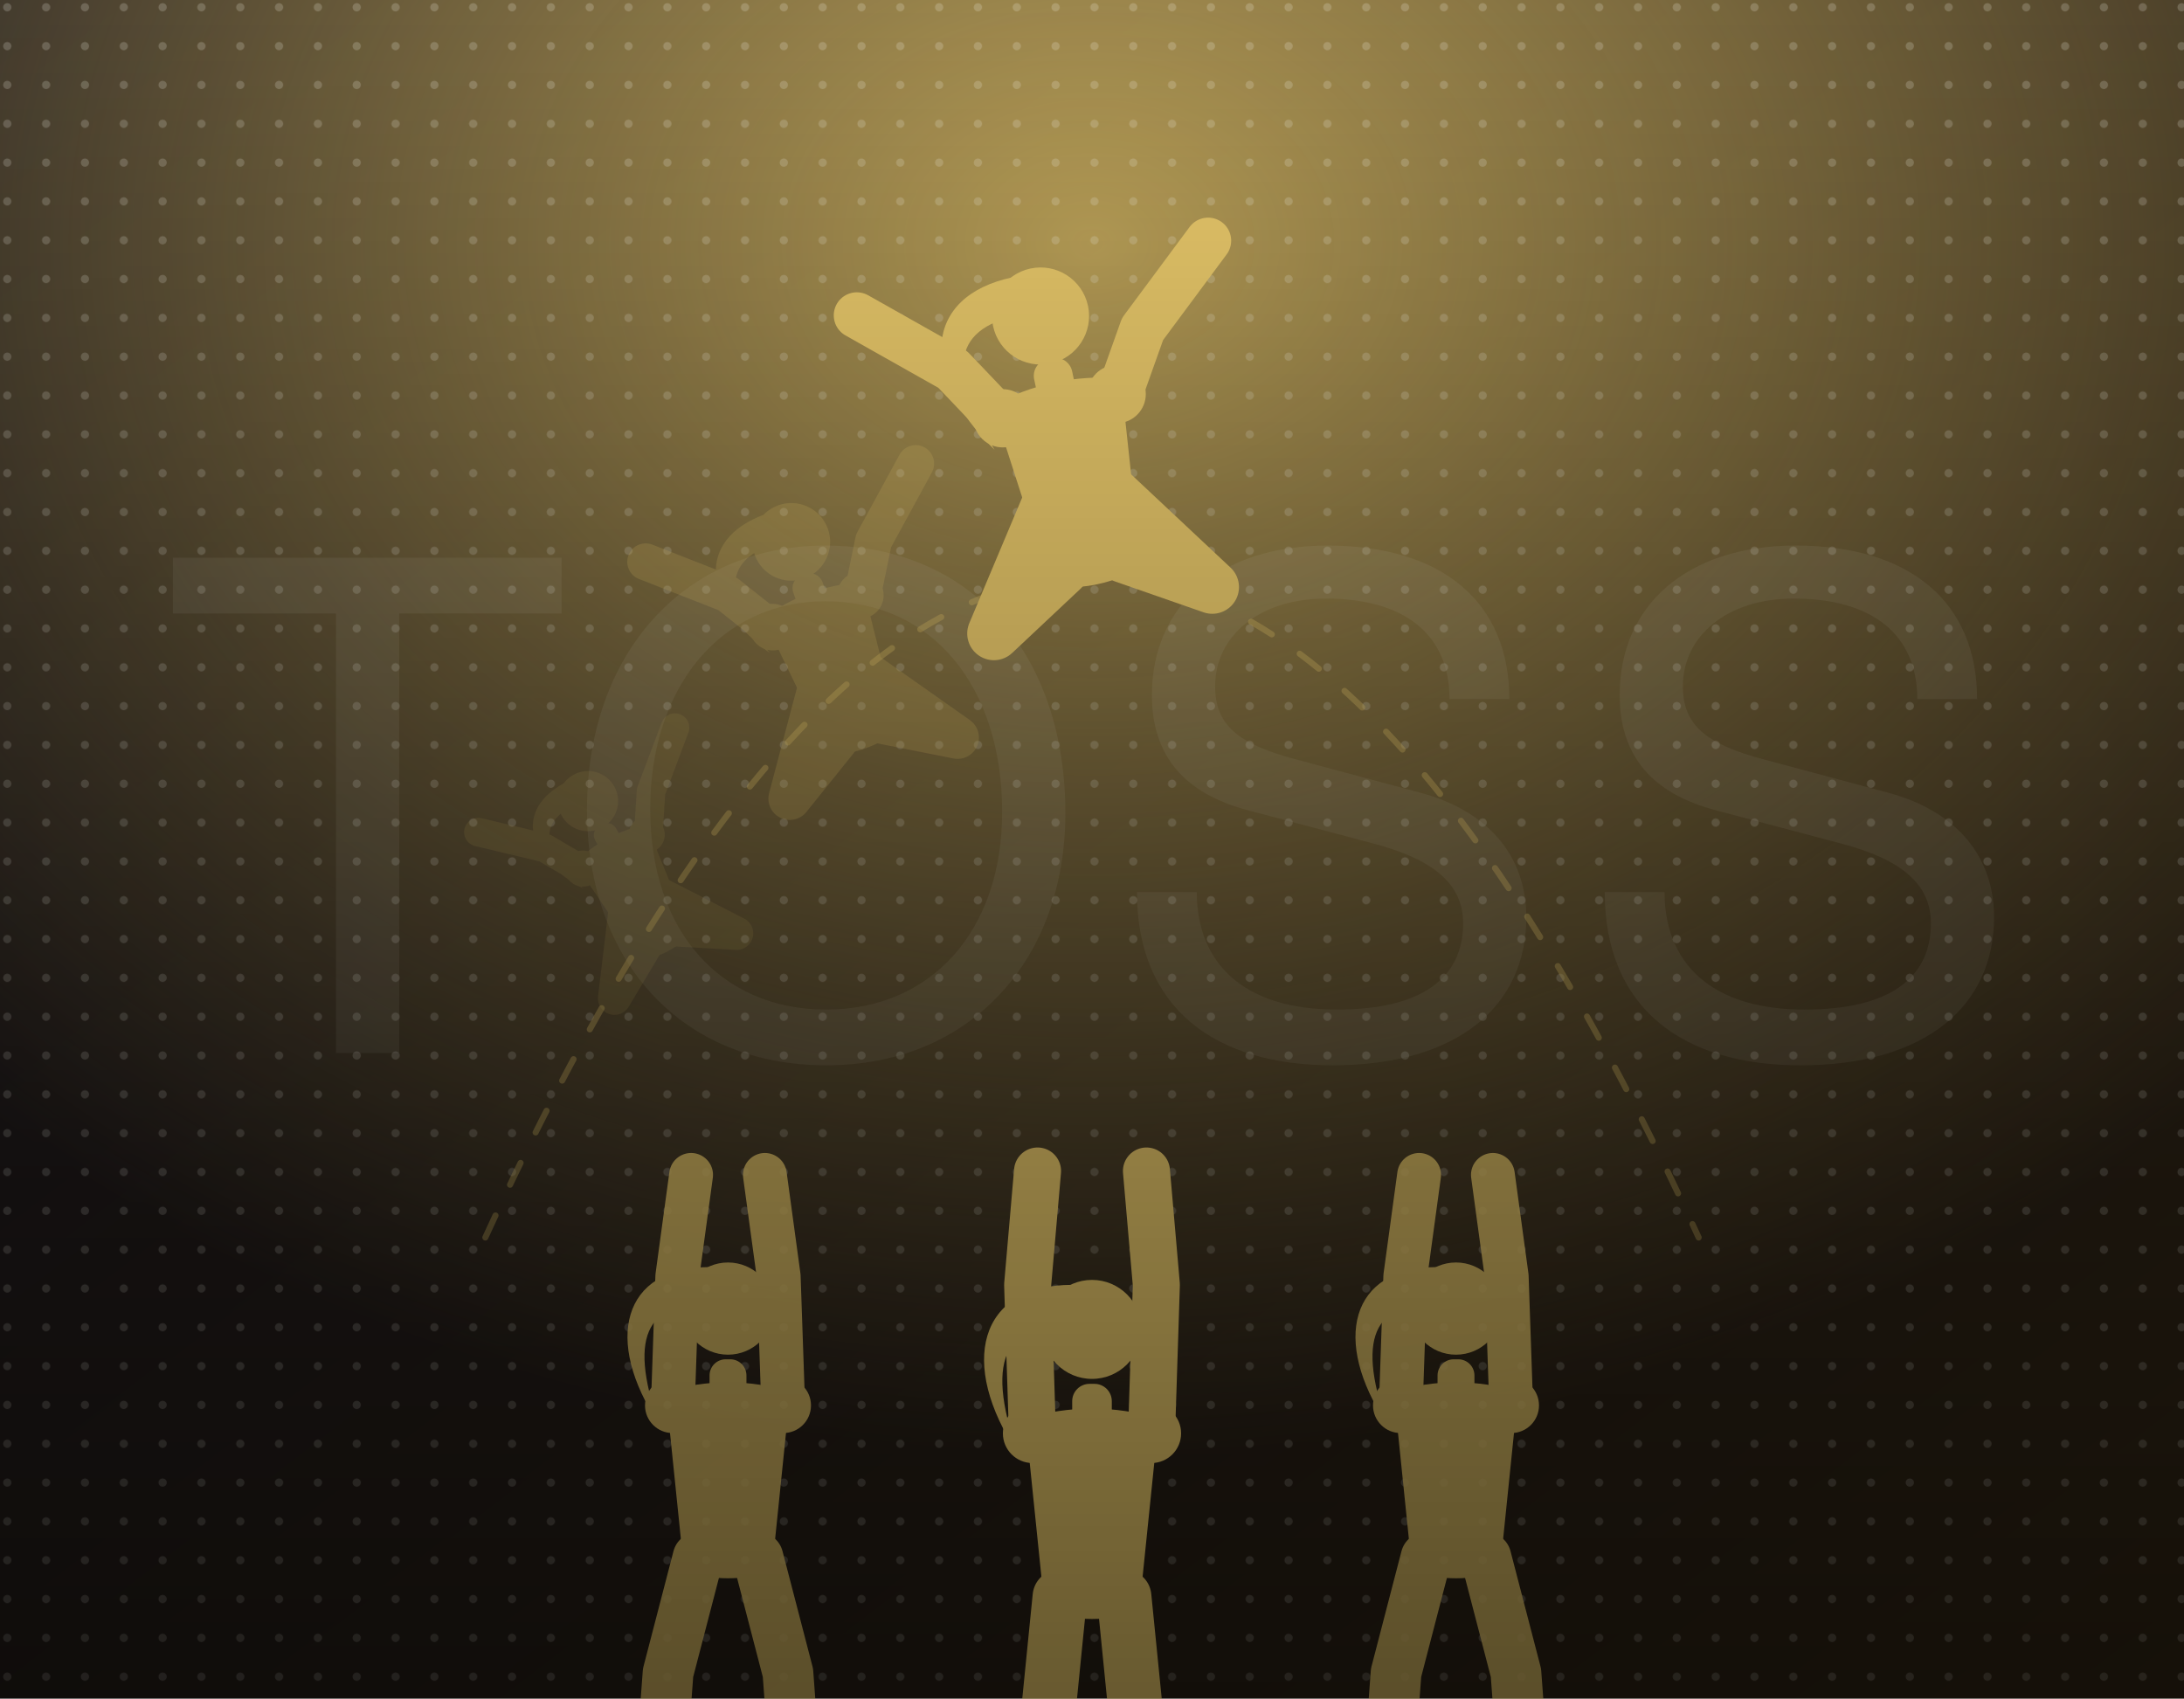
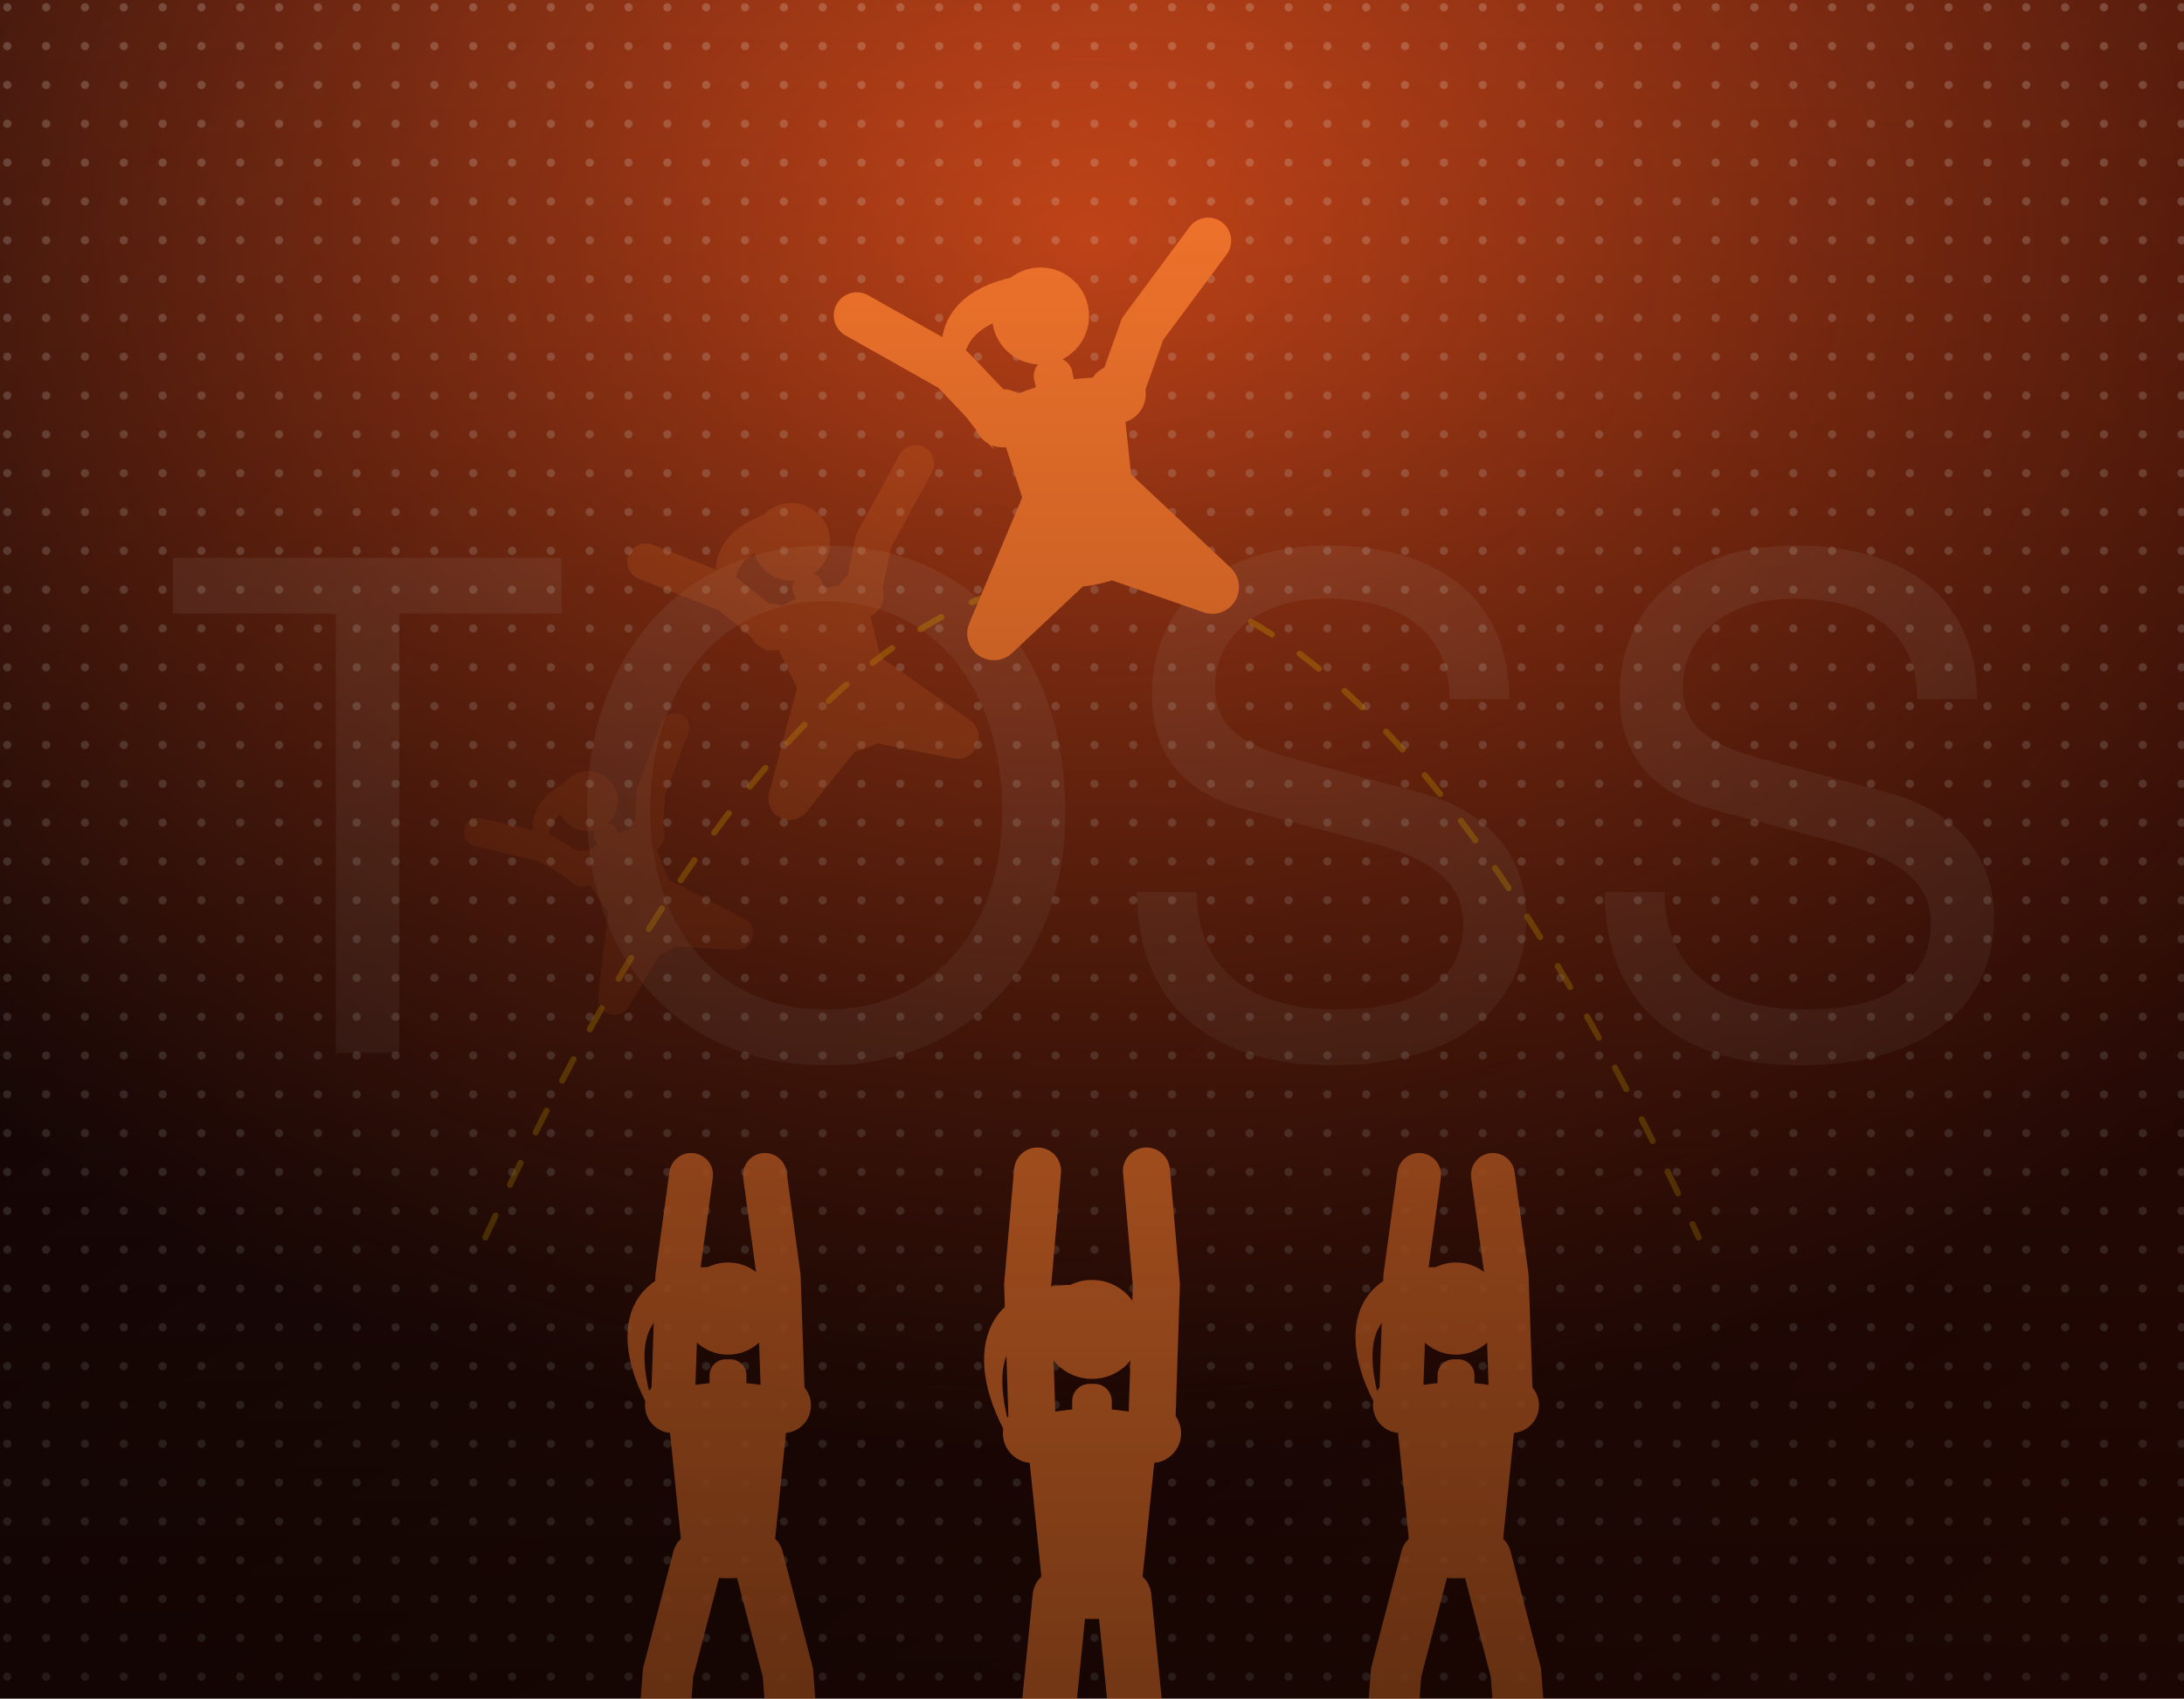
<svg xmlns="http://www.w3.org/2000/svg" viewBox="0 0 900 700" width="900" height="700" role="img" aria-label="TOSS">
  <defs>
    <linearGradient id="bgarttoss" x1="0" y1="0" x2="1" y2="1">
-       <stop offset="0" stop-color="#15131c" />
-       <stop offset="1" stop-color="#2f2413" />
+       <stop offset="0" stop-color="#140809" />
+       <stop offset="1" stop-color="#3d0e06" />
    </linearGradient>
    <radialGradient id="spotarttoss" cx="50%" cy="14%" r="72%">
-       <stop offset="0" stop-color="#e8c86a" stop-opacity=".78" />
-       <stop offset="1" stop-color="#e8c86a" stop-opacity="0" />
+       <stop offset="0" stop-color="#ff5a1f" stop-opacity=".78" />
+       <stop offset="1" stop-color="#ff5a1f" stop-opacity="0" />
    </radialGradient>
    <linearGradient id="fadearttoss" x1="0" y1="0" x2="0" y2="1">
      <stop offset="0" stop-color="#000" stop-opacity="0" />
      <stop offset="1" stop-color="#000" stop-opacity=".55" />
    </linearGradient>
    <pattern id="dotsarttoss" width="16" height="16" patternUnits="userSpaceOnUse">
      <circle cx="3" cy="3" r="1.7" fill="#f7f3e9" opacity=".2" />
    </pattern>
    <clipPath id="cliparttoss">
      <rect width="900" height="700" />
    </clipPath>
  </defs>
  <g clip-path="url(#cliparttoss)">
    <rect width="900" height="700" fill="url(#bgarttoss)" />
    <rect width="900" height="700" fill="url(#spotarttoss)" />
    <rect width="900" height="700" fill="url(#dotsarttoss)" />
    <text x="450" y="434" text-anchor="middle" font-family="Impact, 'Arial Black', 'Helvetica Neue', sans-serif" font-size="280" fill="#f7f3e9" opacity=".08" letter-spacing="6">TOSS</text>
-     <path d="M200 510 Q450 -35 700 510" fill="none" stroke="#e8c86a" stroke-width="2.5" opacity="0.35" stroke-linecap="round" stroke-dasharray="10 14" />
+     <path d="M200 510 Q450 -35 700 510" fill="none" stroke="#f5b700" stroke-width="2.5" opacity="0.35" stroke-linecap="round" stroke-dasharray="10 14" />
    <g transform="translate(450 230) rotate(-12) scale(1)" opacity="1">
-       <g fill="none" stroke="#e8c86a" stroke-width="19" stroke-linecap="round" stroke-linejoin="round">
+       <g fill="none" stroke="#ff7a2e" stroke-width="19" stroke-linecap="round" stroke-linejoin="round">
        <path d="M-24 -62 L-40 -88 L-74 -118" />
        <path d="M24 -62 L40 -88 L74 -118" />
      </g>
-       <g fill="none" stroke="#e8c86a" stroke-width="22" stroke-linecap="round" stroke-linejoin="round">
+       <g fill="none" stroke="#ff7a2e" stroke-width="22" stroke-linecap="round" stroke-linejoin="round">
        <path d="M-13 2 L-46 22 L-14 -24" />
        <path d="M13 2 L46 22 L14 -24" />
      </g>
-       <path d="M-27 -70 Q0 -78 27 -70 L19 8 Q0 14 -19 8 Z" fill="#e8c86a" />
-       <circle cx="-24" cy="-64" r="12" fill="#e8c86a" />
-       <circle cx="24" cy="-64" r="12" fill="#e8c86a" />
-       <rect x="-8" y="-84" width="16" height="22" rx="7" fill="#e8c86a" />
-       <path d="M-8 -120 C-46 -120 -54 -88 -30 -52 C-44 -92 -34 -106 -4 -104 Z" fill="#e8c86a" />
-       <circle cx="0" cy="-102" r="20" fill="#e8c86a" />
+       <path d="M-27 -70 Q0 -78 27 -70 L19 8 Q0 14 -19 8 Z" fill="#ff7a2e" />
+       <circle cx="-24" cy="-64" r="12" fill="#ff7a2e" />
+       <circle cx="24" cy="-64" r="12" fill="#ff7a2e" />
+       <rect x="-8" y="-84" width="16" height="22" rx="7" fill="#ff7a2e" />
+       <path d="M-8 -120 C-46 -120 -54 -88 -30 -52 C-44 -92 -34 -106 -4 -104 Z" fill="#ff7a2e" />
+       <circle cx="0" cy="-102" r="20" fill="#ff7a2e" />
    </g>
    <g transform="translate(354 300) rotate(-20) scale(0.8)" opacity="0.22">
-       <g fill="none" stroke="#e8c86a" stroke-width="19" stroke-linecap="round" stroke-linejoin="round">
+       <g fill="none" stroke="#ff7a2e" stroke-width="19" stroke-linecap="round" stroke-linejoin="round">
        <path d="M-24 -62 L-40 -88 L-74 -118" />
        <path d="M24 -62 L40 -88 L74 -118" />
      </g>
-       <g fill="none" stroke="#e8c86a" stroke-width="22" stroke-linecap="round" stroke-linejoin="round">
+       <g fill="none" stroke="#ff7a2e" stroke-width="22" stroke-linecap="round" stroke-linejoin="round">
        <path d="M-13 2 L-46 22 L-14 -24" />
        <path d="M13 2 L46 22 L14 -24" />
      </g>
-       <path d="M-27 -70 Q0 -78 27 -70 L19 8 Q0 14 -19 8 Z" fill="#e8c86a" />
-       <circle cx="-24" cy="-64" r="12" fill="#e8c86a" />
-       <circle cx="24" cy="-64" r="12" fill="#e8c86a" />
-       <rect x="-8" y="-84" width="16" height="22" rx="7" fill="#e8c86a" />
-       <path d="M-8 -120 C-46 -120 -54 -88 -30 -52 C-44 -92 -34 -106 -4 -104 Z" fill="#e8c86a" />
-       <circle cx="0" cy="-102" r="20" fill="#e8c86a" />
+       <path d="M-27 -70 Q0 -78 27 -70 L19 8 Q0 14 -19 8 Z" fill="#ff7a2e" />
+       <circle cx="-24" cy="-64" r="12" fill="#ff7a2e" />
+       <circle cx="24" cy="-64" r="12" fill="#ff7a2e" />
+       <rect x="-8" y="-84" width="16" height="22" rx="7" fill="#ff7a2e" />
+       <path d="M-8 -120 C-46 -120 -54 -88 -30 -52 C-44 -92 -34 -106 -4 -104 Z" fill="#ff7a2e" />
+       <circle cx="0" cy="-102" r="20" fill="#ff7a2e" />
    </g>
    <g transform="translate(272 386) rotate(-28) scale(0.62)" opacity="0.12">
-       <g fill="none" stroke="#e8c86a" stroke-width="19" stroke-linecap="round" stroke-linejoin="round">
+       <g fill="none" stroke="#ff7a2e" stroke-width="19" stroke-linecap="round" stroke-linejoin="round">
        <path d="M-24 -62 L-40 -88 L-74 -118" />
        <path d="M24 -62 L40 -88 L74 -118" />
      </g>
-       <g fill="none" stroke="#e8c86a" stroke-width="22" stroke-linecap="round" stroke-linejoin="round">
+       <g fill="none" stroke="#ff7a2e" stroke-width="22" stroke-linecap="round" stroke-linejoin="round">
        <path d="M-13 2 L-46 22 L-14 -24" />
        <path d="M13 2 L46 22 L14 -24" />
      </g>
-       <path d="M-27 -70 Q0 -78 27 -70 L19 8 Q0 14 -19 8 Z" fill="#e8c86a" />
-       <circle cx="-24" cy="-64" r="12" fill="#e8c86a" />
-       <circle cx="24" cy="-64" r="12" fill="#e8c86a" />
-       <rect x="-8" y="-84" width="16" height="22" rx="7" fill="#e8c86a" />
-       <path d="M-8 -120 C-46 -120 -54 -88 -30 -52 C-44 -92 -34 -106 -4 -104 Z" fill="#e8c86a" />
-       <circle cx="0" cy="-102" r="20" fill="#e8c86a" />
+       <path d="M-27 -70 Q0 -78 27 -70 L19 8 Q0 14 -19 8 Z" fill="#ff7a2e" />
+       <circle cx="-24" cy="-64" r="12" fill="#ff7a2e" />
+       <circle cx="24" cy="-64" r="12" fill="#ff7a2e" />
+       <rect x="-8" y="-84" width="16" height="22" rx="7" fill="#ff7a2e" />
+       <path d="M-8 -120 C-46 -120 -54 -88 -30 -52 C-44 -92 -34 -106 -4 -104 Z" fill="#ff7a2e" />
+       <circle cx="0" cy="-102" r="20" fill="#ff7a2e" />
    </g>
    <g transform="translate(300 640) rotate(0) scale(0.95)" opacity="0.85">
-       <g fill="none" stroke="#e8c86a" stroke-width="19" stroke-linecap="round" stroke-linejoin="round">
+       <g fill="none" stroke="#ff7a2e" stroke-width="19" stroke-linecap="round" stroke-linejoin="round">
        <path d="M-24 -62 L-22 -120 L-16 -164" />
        <path d="M24 -62 L22 -120 L16 -164" />
      </g>
-       <g fill="none" stroke="#e8c86a" stroke-width="22" stroke-linecap="round" stroke-linejoin="round">
+       <g fill="none" stroke="#ff7a2e" stroke-width="22" stroke-linecap="round" stroke-linejoin="round">
        <path d="M-13 2 L-26 52 L-30 106" />
        <path d="M13 2 L26 52 L30 106" />
      </g>
-       <path d="M-27 -70 Q0 -78 27 -70 L19 8 Q0 14 -19 8 Z" fill="#e8c86a" />
-       <circle cx="-24" cy="-64" r="12" fill="#e8c86a" />
-       <circle cx="24" cy="-64" r="12" fill="#e8c86a" />
-       <rect x="-8" y="-84" width="16" height="22" rx="7" fill="#e8c86a" />
-       <path d="M-8 -124 C-46 -124 -54 -92 -30 -56 C-44 -96 -34 -110 -4 -108 Z" fill="#e8c86a" />
-       <circle cx="0" cy="-106" r="20" fill="#e8c86a" />
+       <path d="M-27 -70 Q0 -78 27 -70 L19 8 Q0 14 -19 8 Z" fill="#ff7a2e" />
+       <circle cx="-24" cy="-64" r="12" fill="#ff7a2e" />
+       <circle cx="24" cy="-64" r="12" fill="#ff7a2e" />
+       <rect x="-8" y="-84" width="16" height="22" rx="7" fill="#ff7a2e" />
+       <path d="M-8 -124 C-46 -124 -54 -92 -30 -56 C-44 -96 -34 -110 -4 -108 Z" fill="#ff7a2e" />
+       <circle cx="0" cy="-106" r="20" fill="#ff7a2e" />
    </g>
    <g transform="translate(600 640) rotate(0) scale(0.95)" opacity="0.85">
-       <g fill="none" stroke="#e8c86a" stroke-width="19" stroke-linecap="round" stroke-linejoin="round">
+       <g fill="none" stroke="#ff7a2e" stroke-width="19" stroke-linecap="round" stroke-linejoin="round">
        <path d="M-24 -62 L-22 -120 L-16 -164" />
        <path d="M24 -62 L22 -120 L16 -164" />
      </g>
-       <g fill="none" stroke="#e8c86a" stroke-width="22" stroke-linecap="round" stroke-linejoin="round">
+       <g fill="none" stroke="#ff7a2e" stroke-width="22" stroke-linecap="round" stroke-linejoin="round">
        <path d="M-13 2 L-26 52 L-30 106" />
        <path d="M13 2 L26 52 L30 106" />
      </g>
-       <path d="M-27 -70 Q0 -78 27 -70 L19 8 Q0 14 -19 8 Z" fill="#e8c86a" />
-       <circle cx="-24" cy="-64" r="12" fill="#e8c86a" />
-       <circle cx="24" cy="-64" r="12" fill="#e8c86a" />
-       <rect x="-8" y="-84" width="16" height="22" rx="7" fill="#e8c86a" />
-       <path d="M-8 -124 C-46 -124 -54 -92 -30 -56 C-44 -96 -34 -110 -4 -108 Z" fill="#e8c86a" />
-       <circle cx="0" cy="-106" r="20" fill="#e8c86a" />
+       <path d="M-27 -70 Q0 -78 27 -70 L19 8 Q0 14 -19 8 Z" fill="#ff7a2e" />
+       <circle cx="-24" cy="-64" r="12" fill="#ff7a2e" />
+       <circle cx="24" cy="-64" r="12" fill="#ff7a2e" />
+       <rect x="-8" y="-84" width="16" height="22" rx="7" fill="#ff7a2e" />
+       <path d="M-8 -124 C-46 -124 -54 -92 -30 -56 C-44 -96 -34 -110 -4 -108 Z" fill="#ff7a2e" />
+       <circle cx="0" cy="-106" r="20" fill="#ff7a2e" />
    </g>
    <g transform="translate(450 656) rotate(0) scale(1.02)" opacity="1">
-       <g fill="none" stroke="#e8c86a" stroke-width="19" stroke-linecap="round" stroke-linejoin="round">
+       <g fill="none" stroke="#ff7a2e" stroke-width="19" stroke-linecap="round" stroke-linejoin="round">
        <path d="M-24 -62 L-26 -124 L-22 -170" />
        <path d="M24 -62 L26 -124 L22 -170" />
      </g>
-       <g fill="none" stroke="#e8c86a" stroke-width="22" stroke-linecap="round" stroke-linejoin="round">
+       <g fill="none" stroke="#ff7a2e" stroke-width="22" stroke-linecap="round" stroke-linejoin="round">
        <path d="M-13 2 L-18 52 L-22 106" />
        <path d="M13 2 L18 52 L22 106" />
      </g>
-       <path d="M-27 -70 Q0 -78 27 -70 L19 8 Q0 14 -19 8 Z" fill="#e8c86a" />
-       <circle cx="-24" cy="-64" r="12" fill="#e8c86a" />
-       <circle cx="24" cy="-64" r="12" fill="#e8c86a" />
-       <rect x="-8" y="-84" width="16" height="22" rx="7" fill="#e8c86a" />
-       <path d="M-8 -124 C-46 -124 -54 -92 -30 -56 C-44 -96 -34 -110 -4 -108 Z" fill="#e8c86a" />
-       <circle cx="0" cy="-106" r="20" fill="#e8c86a" />
+       <path d="M-27 -70 Q0 -78 27 -70 L19 8 Q0 14 -19 8 Z" fill="#ff7a2e" />
+       <circle cx="-24" cy="-64" r="12" fill="#ff7a2e" />
+       <circle cx="24" cy="-64" r="12" fill="#ff7a2e" />
+       <rect x="-8" y="-84" width="16" height="22" rx="7" fill="#ff7a2e" />
+       <path d="M-8 -124 C-46 -124 -54 -92 -30 -56 C-44 -96 -34 -110 -4 -108 Z" fill="#ff7a2e" />
+       <circle cx="0" cy="-106" r="20" fill="#ff7a2e" />
    </g>
    <rect width="900" height="700" fill="url(#fadearttoss)" />
  </g>
</svg>
